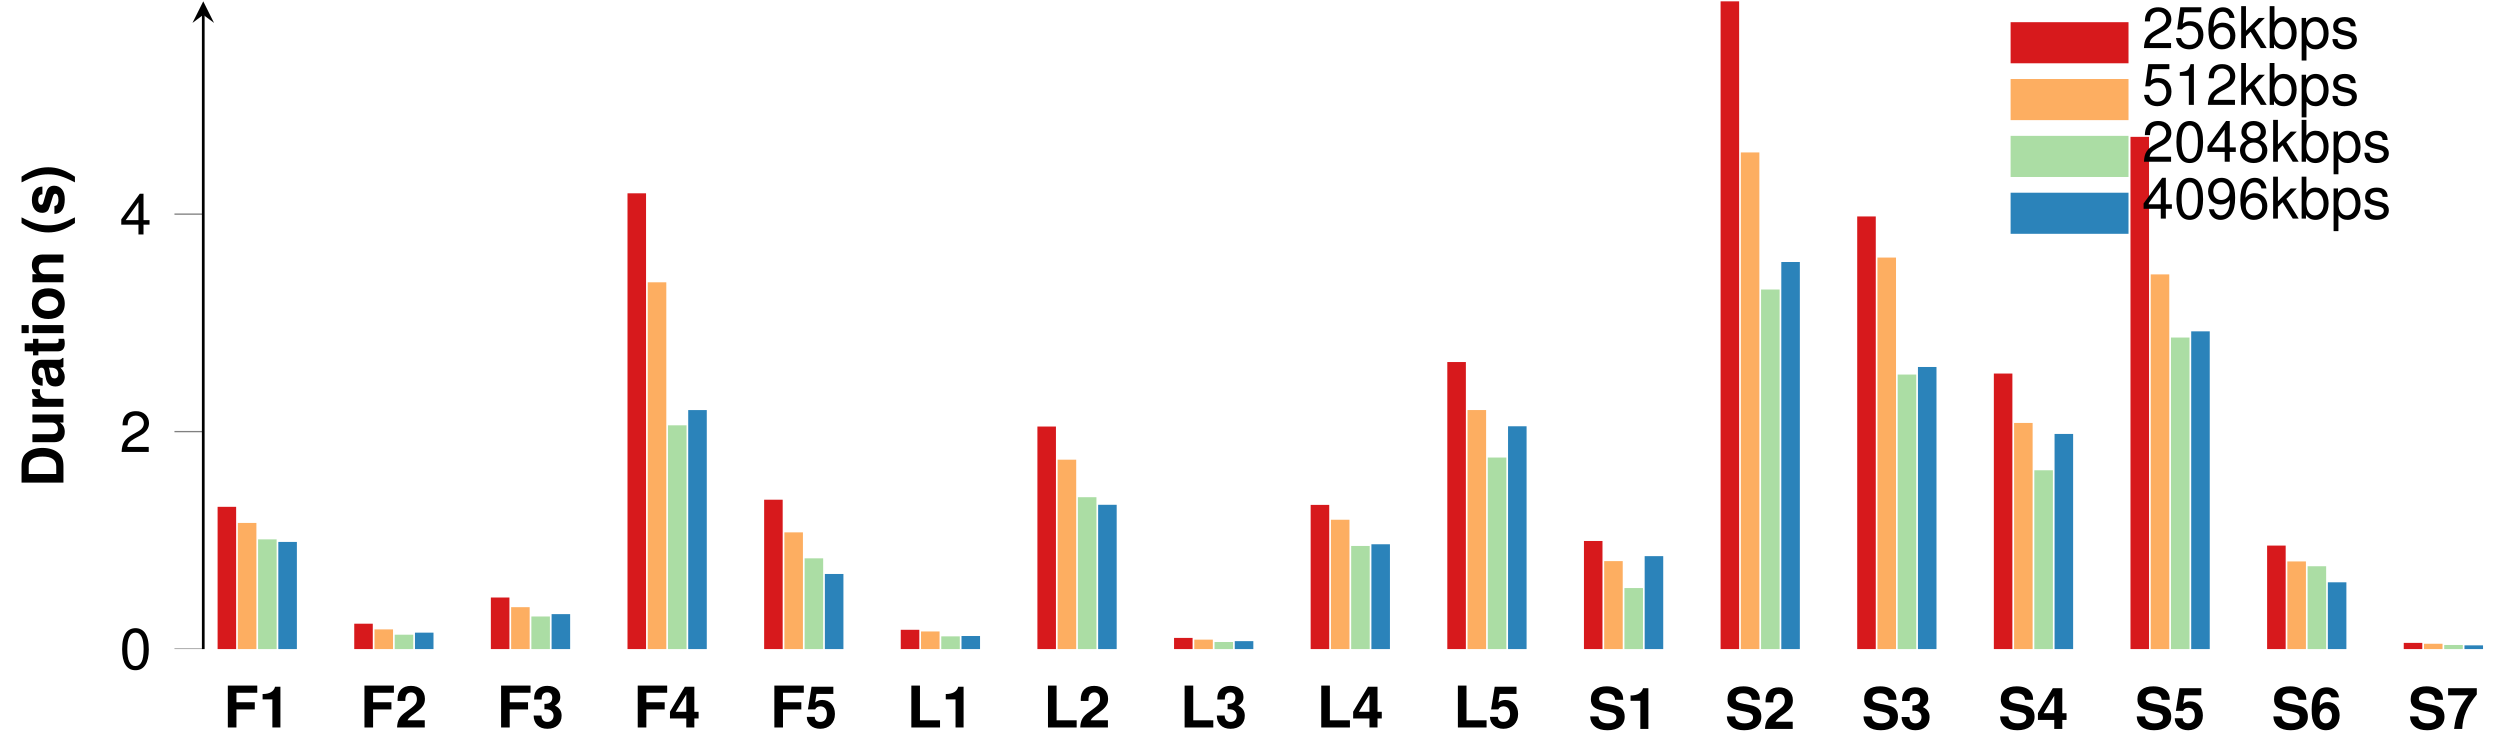
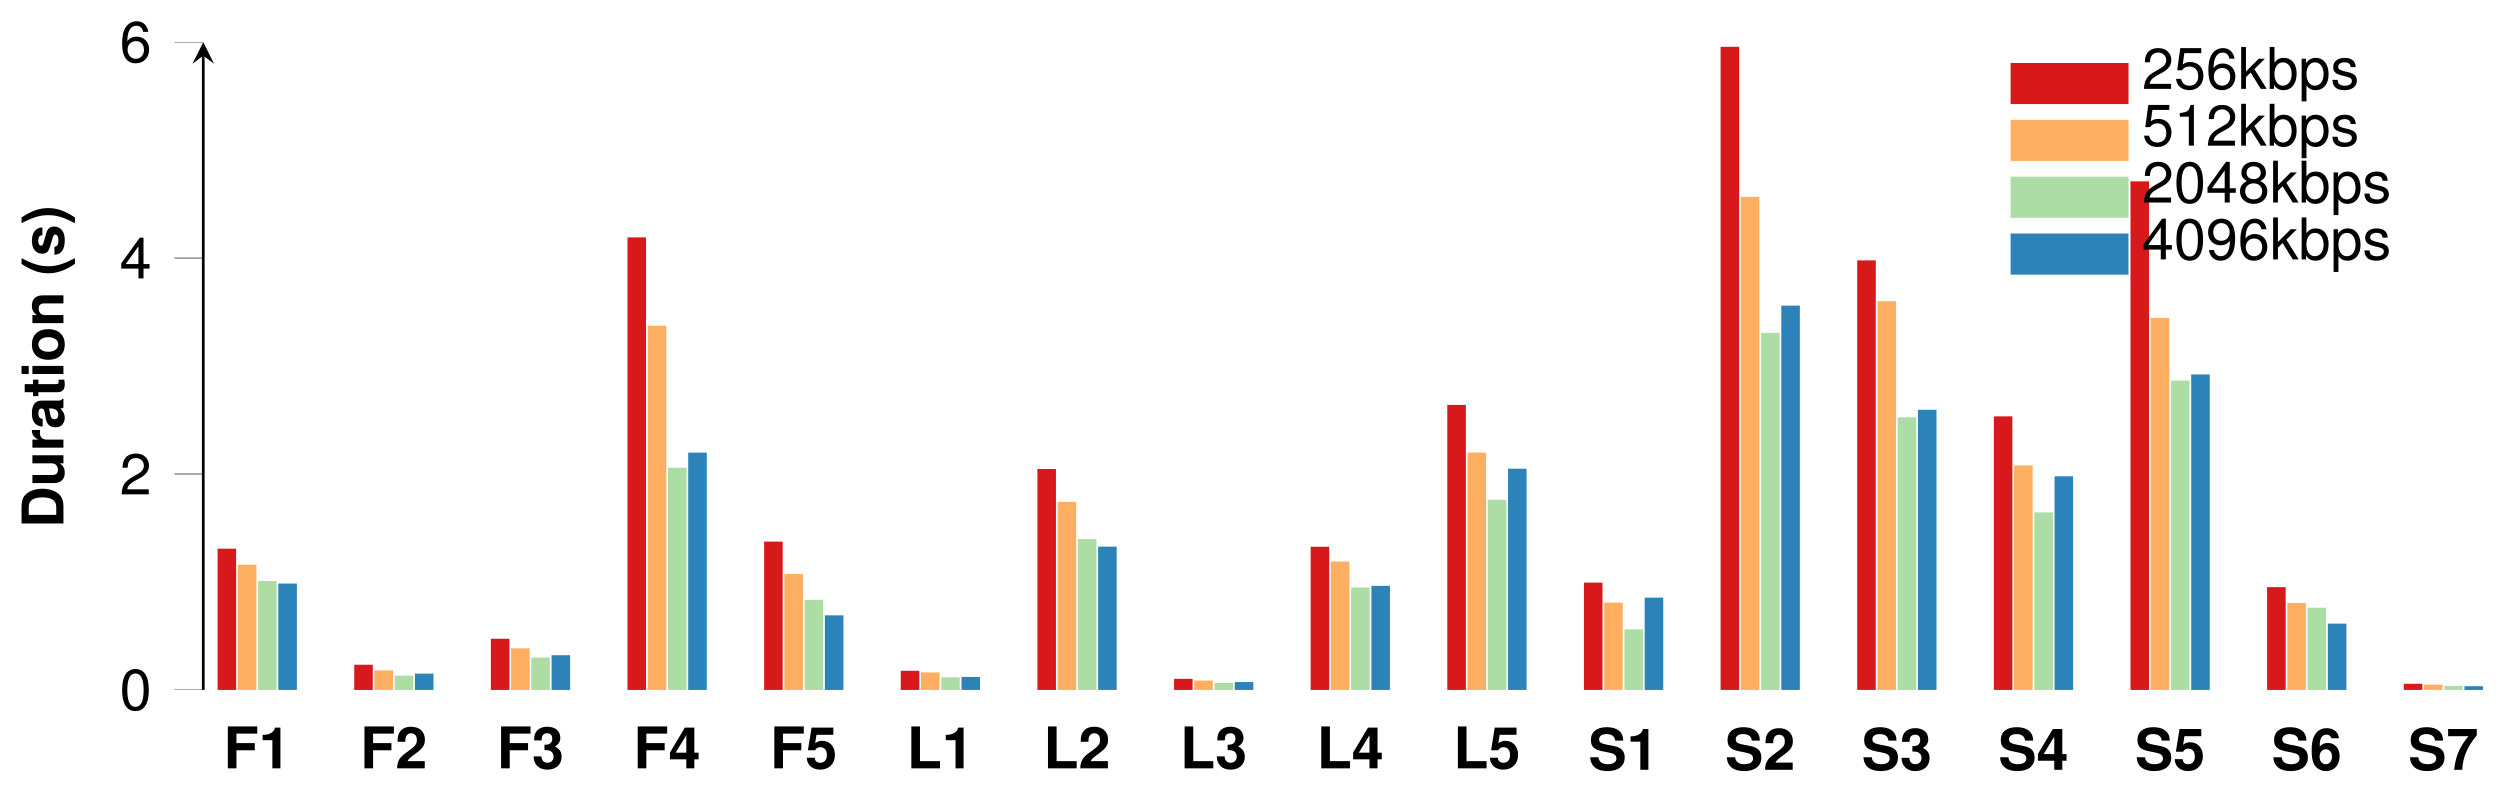
- <svg xmlns="http://www.w3.org/2000/svg" xmlns:xlink="http://www.w3.org/1999/xlink" height="110.94pt" version="1.1" viewBox="0 -110.94 369.134 110.94" width="369.134pt">
+ <svg xmlns="http://www.w3.org/2000/svg" xmlns:xlink="http://www.w3.org/1999/xlink" height="116.972pt" version="1.1" viewBox="0 -116.972 369.134 116.972" width="369.134pt">
  <defs>
    <clipPath id="clip2">
-       <path d="M-111.746 -15.101V-110.742H510.504V-15.101" />
+       <path d="M-111.746 -15.101V-110.75H510.504V-15.101" />
    </clipPath>
+     <path d="M2.334 -6.017C1.774 -6.017 1.264 -5.771 0.95 -5.355C0.56 -4.829 0.365 -4.022 0.365 -2.911C0.365 -0.883 1.044 0.195 2.334 0.195C3.607 0.195 4.303 -0.883 4.303 -2.86C4.303 -4.031 4.116 -4.812 3.717 -5.355C3.403 -5.779 2.902 -6.017 2.334 -6.017ZM2.334 -5.355C3.14 -5.355 3.539 -4.54 3.539 -2.928C3.539 -1.222 3.148 -0.424 2.317 -0.424C1.528 -0.424 1.129 -1.256 1.129 -2.902S1.528 -5.355 2.334 -5.355Z" id="g3-48" />
+     <path d="M2.198 -4.286V0H2.945V-6.017H2.453C2.189 -5.092 2.02 -4.964 0.866 -4.82V-4.286H2.198Z" id="g3-49" />
+     <path d="M4.294 -0.738H1.129C1.205 -1.23 1.477 -1.544 2.215 -1.977L3.064 -2.436C3.904 -2.894 4.336 -3.513 4.336 -4.252C4.336 -4.752 4.133 -5.219 3.776 -5.541S2.979 -6.017 2.41 -6.017C1.646 -6.017 1.078 -5.745 0.747 -5.236C0.535 -4.914 0.441 -4.54 0.424 -3.929H1.171C1.197 -4.336 1.247 -4.583 1.349 -4.778C1.544 -5.143 1.935 -5.363 2.385 -5.363C3.064 -5.363 3.573 -4.88 3.573 -4.235C3.573 -3.759 3.293 -3.352 2.758 -3.047L1.977 -2.605C0.721 -1.892 0.356 -1.324 0.289 0H4.294V-0.738Z" id="g3-50" />
+     <path d="M2.775 -1.443V0H3.522V-1.443H4.413V-2.113H3.522V-6.017H2.97L0.238 -2.232V-1.443H2.775ZM2.775 -2.113H0.891L2.775 -4.744V-2.113Z" id="g3-52" />
+     <path d="M4.039 -6.017H0.933L0.484 -2.741H1.171C1.519 -3.157 1.808 -3.301 2.274 -3.301C3.08 -3.301 3.59 -2.75 3.59 -1.858C3.59 -0.993 3.089 -0.467 2.274 -0.467C1.621 -0.467 1.222 -0.798 1.044 -1.477H0.297C0.399 -0.984 0.484 -0.747 0.662 -0.526C1.001 -0.068 1.612 0.195 2.291 0.195C3.505 0.195 4.353 -0.687 4.353 -1.96C4.353 -3.148 3.564 -3.963 2.41 -3.963C1.986 -3.963 1.646 -3.853 1.298 -3.598L1.536 -5.278H4.039V-6.017Z" id="g3-53" />
+     <path d="M4.226 -4.447C4.082 -5.431 3.437 -6.017 2.52 -6.017C1.858 -6.017 1.264 -5.694 0.908 -5.16C0.535 -4.574 0.365 -3.836 0.365 -2.741C0.365 -1.731 0.518 -1.086 0.874 -0.552C1.197 -0.068 1.723 0.195 2.385 0.195C3.53 0.195 4.353 -0.653 4.353 -1.833C4.353 -2.953 3.59 -3.742 2.512 -3.742C1.918 -3.742 1.451 -3.513 1.129 -3.072C1.137 -4.54 1.612 -5.355 2.469 -5.355C2.996 -5.355 3.361 -5.024 3.479 -4.447H4.226ZM2.419 -3.08C3.14 -3.08 3.59 -2.58 3.59 -1.774C3.59 -1.018 3.08 -0.467 2.393 -0.467C1.697 -0.467 1.171 -1.044 1.171 -1.816C1.171 -2.563 1.68 -3.08 2.419 -3.08Z" id="g3-54" />
+     <path d="M3.318 -3.165C3.938 -3.539 4.141 -3.844 4.141 -4.413C4.141 -5.355 3.403 -6.017 2.334 -6.017C1.273 -6.017 0.526 -5.355 0.526 -4.413C0.526 -3.853 0.73 -3.547 1.341 -3.165C0.653 -2.834 0.314 -2.334 0.314 -1.672C0.314 -0.569 1.146 0.195 2.334 0.195S4.353 -0.569 4.353 -1.663C4.353 -2.334 4.014 -2.834 3.318 -3.165ZM2.334 -5.355C2.97 -5.355 3.378 -4.981 3.378 -4.396C3.378 -3.836 2.962 -3.462 2.334 -3.462S1.29 -3.836 1.29 -4.404C1.29 -4.981 1.706 -5.355 2.334 -5.355ZM2.334 -2.834C3.08 -2.834 3.59 -2.359 3.59 -1.655C3.59 -0.942 3.08 -0.467 2.317 -0.467C1.587 -0.467 1.078 -0.95 1.078 -1.655S1.587 -2.834 2.334 -2.834Z" id="g3-56" />
+     <path d="M0.45 -1.375C0.594 -0.39 1.239 0.195 2.155 0.195C2.817 0.195 3.42 -0.127 3.768 -0.662C4.15 -1.247 4.319 -1.986 4.319 -3.08C4.319 -4.09 4.167 -4.735 3.81 -5.27C3.479 -5.754 2.953 -6.017 2.291 -6.017C1.146 -6.017 0.322 -5.168 0.322 -3.989C0.322 -2.868 1.086 -2.079 2.172 -2.079C2.741 -2.079 3.157 -2.283 3.547 -2.75C3.539 -1.281 3.064 -0.467 2.206 -0.467C1.68 -0.467 1.315 -0.798 1.197 -1.375H0.45ZM2.283 -5.363C2.979 -5.363 3.505 -4.786 3.505 -4.005C3.505 -3.267 2.987 -2.741 2.257 -2.741C1.536 -2.741 1.086 -3.242 1.086 -4.048C1.086 -4.812 1.595 -5.363 2.283 -5.363Z" id="g3-57" />
+     <path d="M0.458 -6.186V0H1.095V-0.569C1.434 -0.051 1.884 0.195 2.503 0.195C3.675 0.195 4.438 -0.764 4.438 -2.24C4.438 -3.683 3.708 -4.574 2.537 -4.574C1.926 -4.574 1.494 -4.345 1.163 -3.844V-6.186H0.458ZM2.402 -3.912C3.191 -3.912 3.7 -3.225 3.7 -2.164C3.7 -1.154 3.174 -0.467 2.402 -0.467C1.655 -0.467 1.163 -1.146 1.163 -2.189S1.655 -3.912 2.402 -3.912Z" id="g3-98" />
+     <path d="M1.197 -6.186H0.492V0H1.197V-1.731L1.884 -2.41L3.386 0H4.26L2.444 -2.911L3.989 -4.447H3.08L1.197 -2.563V-6.186Z" id="g3-107" />
+     <path d="M0.458 1.85H1.171V-0.467C1.544 -0.008 1.96 0.195 2.537 0.195C3.683 0.195 4.438 -0.73 4.438 -2.147C4.438 -3.641 3.708 -4.574 2.529 -4.574C1.926 -4.574 1.443 -4.303 1.112 -3.776V-4.447H0.458V1.85ZM2.41 -3.912C3.191 -3.912 3.7 -3.225 3.7 -2.164C3.7 -1.154 3.182 -0.467 2.41 -0.467C1.663 -0.467 1.171 -1.146 1.171 -2.189S1.663 -3.912 2.41 -3.912Z" id="g3-112" />
+     <path d="M3.717 -3.208C3.708 -4.082 3.131 -4.574 2.105 -4.574C1.069 -4.574 0.399 -4.039 0.399 -3.216C0.399 -2.52 0.755 -2.189 1.808 -1.935L2.469 -1.774C2.962 -1.655 3.157 -1.477 3.157 -1.154C3.157 -0.738 2.741 -0.458 2.122 -0.458C1.74 -0.458 1.417 -0.569 1.239 -0.755C1.129 -0.883 1.078 -1.01 1.035 -1.324H0.289C0.322 -0.297 0.9 0.195 2.062 0.195C3.182 0.195 3.895 -0.356 3.895 -1.214C3.895 -1.875 3.522 -2.24 2.639 -2.453L1.96 -2.614C1.383 -2.75 1.137 -2.936 1.137 -3.25C1.137 -3.658 1.502 -3.921 2.079 -3.921C2.648 -3.921 2.953 -3.675 2.97 -3.208H3.717Z" id="g3-115" />
    <path d="M1.723 -6.186C0.747 -4.718 0.339 -3.547 0.339 -2.249C0.339 -0.942 0.747 0.229 1.723 1.697H2.571C1.672 -0.051 1.383 -1.001 1.383 -2.249C1.383 -3.488 1.672 -4.455 2.571 -6.186H1.723Z" id="g1-40" />
    <path d="M1.035 1.697C2.011 0.229 2.419 -0.942 2.419 -2.24C2.419 -3.547 2.011 -4.718 1.035 -6.186H0.187C1.086 -4.438 1.375 -3.488 1.375 -2.24C1.375 -1.001 1.086 -0.034 0.187 1.697H1.035Z" id="g1-41" />
    <path d="M2.02 -4.15V0H3.208V-6.017H2.419C2.232 -5.304 1.612 -4.939 0.577 -4.939V-4.15H2.02Z" id="g1-49" />
    <path d="M4.345 -1.061H1.799C1.952 -1.383 2.139 -1.553 3.021 -2.198C4.065 -2.962 4.37 -3.42 4.37 -4.235C4.37 -5.397 3.573 -6.144 2.308 -6.144C1.061 -6.144 0.331 -5.406 0.331 -4.133C0.331 -4.082 0.331 -4.014 0.339 -3.921H1.477V-4.116C1.477 -4.786 1.791 -5.177 2.334 -5.177C2.86 -5.177 3.182 -4.812 3.182 -4.209C3.182 -3.547 2.97 -3.284 1.646 -2.342C0.628 -1.646 0.314 -1.112 0.255 0H4.345V-1.061Z" id="g1-50" />
    <path d="M1.842 -2.69C2.257 -2.69 2.334 -2.682 2.537 -2.631C2.936 -2.52 3.191 -2.172 3.191 -1.731C3.191 -1.205 2.817 -0.823 2.3 -0.823C1.74 -0.823 1.434 -1.146 1.4 -1.765H0.246C0.255 -0.56 1.044 0.195 2.274 0.195C3.556 0.195 4.379 -0.56 4.379 -1.731C4.379 -2.436 4.073 -2.894 3.394 -3.225C3.955 -3.573 4.184 -3.955 4.184 -4.506C4.184 -5.508 3.437 -6.144 2.274 -6.144C1.587 -6.144 1.01 -5.906 0.67 -5.465C0.433 -5.168 0.322 -4.761 0.322 -4.226V-4.124H1.426C1.434 -4.447 1.46 -4.608 1.519 -4.761C1.629 -5.024 1.901 -5.185 2.249 -5.185C2.724 -5.185 2.996 -4.897 2.996 -4.396C2.996 -3.793 2.648 -3.488 1.943 -3.488H1.842V-2.69Z" id="g1-51" />
    <path d="M4.43 -2.317H3.802V-6.017H2.402L0.204 -2.334V-1.332H2.614V0H3.802V-1.332H4.43V-2.317ZM2.614 -2.317H1.044L2.614 -4.888V-2.317Z" id="g1-52" />
    <path d="M4.15 -6.017H0.933L0.399 -2.665H1.468C1.595 -2.962 1.867 -3.123 2.232 -3.123C2.834 -3.123 3.199 -2.69 3.199 -1.96C3.199 -1.256 2.826 -0.823 2.232 -0.823C1.714 -0.823 1.426 -1.086 1.4 -1.57H0.229C0.246 -0.518 1.044 0.195 2.215 0.195C3.505 0.195 4.387 -0.687 4.387 -1.986C4.387 -3.216 3.624 -4.065 2.512 -4.065C2.113 -4.065 1.816 -3.963 1.468 -3.7L1.663 -4.956H4.15V-6.017Z" id="g1-53" />
    <path d="M4.303 -4.65C4.243 -5.041 4.167 -5.236 4.014 -5.457C3.7 -5.889 3.148 -6.144 2.495 -6.144C1.748 -6.144 1.137 -5.813 0.772 -5.211C0.416 -4.625 0.272 -3.955 0.272 -2.86C0.272 -1.825 0.399 -1.18 0.704 -0.696C1.052 -0.136 1.68 0.195 2.393 0.195C3.59 0.195 4.404 -0.704 4.404 -2.011C4.404 -3.165 3.692 -3.963 2.656 -3.963C2.164 -3.963 1.833 -3.819 1.46 -3.428C1.485 -4.065 1.485 -4.065 1.536 -4.319C1.646 -4.863 1.986 -5.185 2.461 -5.185C2.843 -5.185 3.047 -5.032 3.199 -4.65H4.303ZM2.368 -3.03C2.919 -3.03 3.276 -2.597 3.276 -1.935C3.276 -1.29 2.885 -0.823 2.359 -0.823C1.816 -0.823 1.443 -1.273 1.443 -1.909C1.443 -2.571 1.816 -3.03 2.368 -3.03Z" id="g1-54" />
    <path d="M4.481 -6.017H0.246V-4.956H3.242C2.877 -4.566 2.155 -3.471 1.918 -2.945C1.502 -2.071 1.29 -1.281 1.129 0H2.325C2.436 -1.901 3.055 -3.361 4.481 -5.083V-6.017Z" id="g1-55" />
    <path d="M0.653 0H3.072C4.014 0 4.608 -0.221 5.024 -0.721C5.516 -1.298 5.779 -2.139 5.779 -3.097C5.779 -4.048 5.516 -4.888 5.024 -5.474C4.608 -5.974 4.022 -6.186 3.072 -6.186H0.653V0ZM1.926 -1.061V-5.126H3.072C4.031 -5.126 4.506 -4.455 4.506 -3.089C4.506 -1.731 4.031 -1.061 3.072 -1.061H1.926Z" id="g1-68" />
    <path d="M1.901 -2.665H4.608V-3.725H1.901V-5.126H4.973V-6.186H0.628V0H1.901V-2.665Z" id="g1-70" />
    <path d="M1.952 -6.186H0.679V0H4.914V-1.061H1.952V-6.186Z" id="g1-76" />
    <path d="M5.151 -4.303C5.151 -4.871 5.024 -5.244 4.718 -5.584C4.303 -6.042 3.615 -6.288 2.724 -6.288C1.239 -6.288 0.382 -5.592 0.382 -4.387C0.382 -3.428 0.866 -2.962 2.122 -2.724L2.987 -2.554C3.836 -2.393 4.15 -2.155 4.15 -1.655C4.15 -1.137 3.675 -0.823 2.902 -0.823C2.037 -0.823 1.553 -1.188 1.511 -1.85H0.272C0.348 -0.526 1.256 0.195 2.834 0.195C4.43 0.195 5.372 -0.552 5.372 -1.808C5.372 -2.783 4.88 -3.293 3.734 -3.513L2.767 -3.7C1.858 -3.878 1.595 -4.056 1.595 -4.506C1.595 -4.973 2.011 -5.27 2.665 -5.27C3.471 -5.27 3.921 -4.93 3.963 -4.303H5.151Z" id="g1-83" />
    <path d="M4.447 -0.144C4.235 -0.339 4.175 -0.467 4.175 -0.704V-3.25C4.175 -4.184 3.539 -4.659 2.3 -4.659S0.416 -4.133 0.339 -3.072H1.485C1.544 -3.547 1.74 -3.7 2.325 -3.7C2.783 -3.7 3.013 -3.547 3.013 -3.242C3.013 -3.089 2.936 -2.953 2.809 -2.885C2.648 -2.8 2.648 -2.8 2.062 -2.707L1.587 -2.622C0.679 -2.469 0.238 -2.003 0.238 -1.18C0.238 -0.789 0.348 -0.467 0.56 -0.238C0.823 0.034 1.222 0.195 1.629 0.195C2.139 0.195 2.605 -0.025 3.021 -0.458C3.021 -0.221 3.047 -0.136 3.157 0H4.447V-0.144ZM3.013 -1.842C3.013 -1.154 2.673 -0.764 2.071 -0.764C1.672 -0.764 1.426 -0.976 1.426 -1.315C1.426 -1.672 1.612 -1.842 2.105 -1.943L2.512 -2.02C2.826 -2.079 2.877 -2.096 3.013 -2.164V-1.842Z" id="g1-97" />
    <path d="M1.757 -4.583H0.569V0H1.757V-4.583ZM1.757 -6.186H0.569V-5.126H1.757V-6.186Z" id="g1-105" />
    <path d="M0.535 -4.583V0H1.723V-2.75C1.723 -3.293 2.105 -3.649 2.682 -3.649C3.191 -3.649 3.445 -3.369 3.445 -2.826V0H4.633V-3.072C4.633 -4.082 4.073 -4.659 3.097 -4.659C2.478 -4.659 2.062 -4.43 1.723 -3.921V-4.583H0.535Z" id="g1-110" />
    <path d="M2.554 -4.659C1.154 -4.659 0.297 -3.734 0.297 -2.232C0.297 -0.721 1.154 0.195 2.563 0.195C3.955 0.195 4.829 -0.73 4.829 -2.198C4.829 -3.751 3.989 -4.659 2.554 -4.659ZM2.563 -3.7C3.216 -3.7 3.641 -3.114 3.641 -2.215C3.641 -1.358 3.199 -0.764 2.563 -0.764C1.918 -0.764 1.485 -1.358 1.485 -2.232S1.918 -3.7 2.563 -3.7Z" id="g1-111" />
    <path d="M0.535 -4.583V0H1.723V-2.436C1.723 -3.131 2.071 -3.479 2.767 -3.479C2.894 -3.479 2.979 -3.471 3.14 -3.445V-4.65C3.072 -4.659 3.03 -4.659 2.996 -4.659C2.453 -4.659 1.977 -4.303 1.723 -3.683V-4.583H0.535Z" id="g1-114" />
    <path d="M4.286 -3.106C4.269 -4.073 3.522 -4.659 2.291 -4.659C1.129 -4.659 0.407 -4.073 0.407 -3.131C0.407 -2.826 0.501 -2.563 0.662 -2.385C0.823 -2.223 0.967 -2.147 1.409 -2.003L2.826 -1.561C3.123 -1.468 3.225 -1.375 3.225 -1.188C3.225 -0.908 2.894 -0.738 2.342 -0.738C2.037 -0.738 1.791 -0.798 1.638 -0.9C1.511 -0.993 1.46 -1.086 1.409 -1.332H0.246C0.28 -0.331 1.018 0.195 2.41 0.195C3.047 0.195 3.53 0.059 3.87 -0.212S4.413 -0.908 4.413 -1.358C4.413 -1.952 4.116 -2.334 3.513 -2.512L2.011 -2.945C1.68 -3.047 1.595 -3.114 1.595 -3.301C1.595 -3.556 1.867 -3.725 2.283 -3.725C2.851 -3.725 3.131 -3.522 3.14 -3.106H4.286Z" id="g1-115" />
    <path d="M2.554 -4.489H1.892V-5.72H0.704V-4.489H0.119V-3.7H0.704V-0.883C0.704 -0.161 1.086 0.195 1.867 0.195C2.13 0.195 2.342 0.17 2.554 0.102V-0.73C2.436 -0.713 2.368 -0.704 2.283 -0.704C1.969 -0.704 1.892 -0.798 1.892 -1.205V-3.7H2.554V-4.489Z" id="g1-116" />
    <path d="M4.591 0V-4.583H3.403V-1.714C3.403 -1.171 3.021 -0.815 2.444 -0.815C1.935 -0.815 1.68 -1.086 1.68 -1.638V-4.583H0.492V-1.392C0.492 -0.382 1.052 0.195 2.028 0.195C2.648 0.195 3.064 -0.034 3.403 -0.543V0H4.591Z" id="g1-117" />
-     <path d="M2.334 -6.017C1.774 -6.017 1.264 -5.771 0.95 -5.355C0.56 -4.829 0.365 -4.022 0.365 -2.911C0.365 -0.883 1.044 0.195 2.334 0.195C3.607 0.195 4.303 -0.883 4.303 -2.86C4.303 -4.031 4.116 -4.812 3.717 -5.355C3.403 -5.779 2.902 -6.017 2.334 -6.017ZM2.334 -5.355C3.14 -5.355 3.539 -4.54 3.539 -2.928C3.539 -1.222 3.148 -0.424 2.317 -0.424C1.528 -0.424 1.129 -1.256 1.129 -2.902S1.528 -5.355 2.334 -5.355Z" id="g3-48" />
-     <path d="M2.198 -4.286V0H2.945V-6.017H2.453C2.189 -5.092 2.02 -4.964 0.866 -4.82V-4.286H2.198Z" id="g3-49" />
-     <path d="M4.294 -0.738H1.129C1.205 -1.23 1.477 -1.544 2.215 -1.977L3.064 -2.436C3.904 -2.894 4.336 -3.513 4.336 -4.252C4.336 -4.752 4.133 -5.219 3.776 -5.541S2.979 -6.017 2.41 -6.017C1.646 -6.017 1.078 -5.745 0.747 -5.236C0.535 -4.914 0.441 -4.54 0.424 -3.929H1.171C1.197 -4.336 1.247 -4.583 1.349 -4.778C1.544 -5.143 1.935 -5.363 2.385 -5.363C3.064 -5.363 3.573 -4.88 3.573 -4.235C3.573 -3.759 3.293 -3.352 2.758 -3.047L1.977 -2.605C0.721 -1.892 0.356 -1.324 0.289 0H4.294V-0.738Z" id="g3-50" />
-     <path d="M2.775 -1.443V0H3.522V-1.443H4.413V-2.113H3.522V-6.017H2.97L0.238 -2.232V-1.443H2.775ZM2.775 -2.113H0.891L2.775 -4.744V-2.113Z" id="g3-52" />
-     <path d="M4.039 -6.017H0.933L0.484 -2.741H1.171C1.519 -3.157 1.808 -3.301 2.274 -3.301C3.08 -3.301 3.59 -2.75 3.59 -1.858C3.59 -0.993 3.089 -0.467 2.274 -0.467C1.621 -0.467 1.222 -0.798 1.044 -1.477H0.297C0.399 -0.984 0.484 -0.747 0.662 -0.526C1.001 -0.068 1.612 0.195 2.291 0.195C3.505 0.195 4.353 -0.687 4.353 -1.96C4.353 -3.148 3.564 -3.963 2.41 -3.963C1.986 -3.963 1.646 -3.853 1.298 -3.598L1.536 -5.278H4.039V-6.017Z" id="g3-53" />
-     <path d="M4.226 -4.447C4.082 -5.431 3.437 -6.017 2.52 -6.017C1.858 -6.017 1.264 -5.694 0.908 -5.16C0.535 -4.574 0.365 -3.836 0.365 -2.741C0.365 -1.731 0.518 -1.086 0.874 -0.552C1.197 -0.068 1.723 0.195 2.385 0.195C3.53 0.195 4.353 -0.653 4.353 -1.833C4.353 -2.953 3.59 -3.742 2.512 -3.742C1.918 -3.742 1.451 -3.513 1.129 -3.072C1.137 -4.54 1.612 -5.355 2.469 -5.355C2.996 -5.355 3.361 -5.024 3.479 -4.447H4.226ZM2.419 -3.08C3.14 -3.08 3.59 -2.58 3.59 -1.774C3.59 -1.018 3.08 -0.467 2.393 -0.467C1.697 -0.467 1.171 -1.044 1.171 -1.816C1.171 -2.563 1.68 -3.08 2.419 -3.08Z" id="g3-54" />
-     <path d="M3.318 -3.165C3.938 -3.539 4.141 -3.844 4.141 -4.413C4.141 -5.355 3.403 -6.017 2.334 -6.017C1.273 -6.017 0.526 -5.355 0.526 -4.413C0.526 -3.853 0.73 -3.547 1.341 -3.165C0.653 -2.834 0.314 -2.334 0.314 -1.672C0.314 -0.569 1.146 0.195 2.334 0.195S4.353 -0.569 4.353 -1.663C4.353 -2.334 4.014 -2.834 3.318 -3.165ZM2.334 -5.355C2.97 -5.355 3.378 -4.981 3.378 -4.396C3.378 -3.836 2.962 -3.462 2.334 -3.462S1.29 -3.836 1.29 -4.404C1.29 -4.981 1.706 -5.355 2.334 -5.355ZM2.334 -2.834C3.08 -2.834 3.59 -2.359 3.59 -1.655C3.59 -0.942 3.08 -0.467 2.317 -0.467C1.587 -0.467 1.078 -0.95 1.078 -1.655S1.587 -2.834 2.334 -2.834Z" id="g3-56" />
-     <path d="M0.45 -1.375C0.594 -0.39 1.239 0.195 2.155 0.195C2.817 0.195 3.42 -0.127 3.768 -0.662C4.15 -1.247 4.319 -1.986 4.319 -3.08C4.319 -4.09 4.167 -4.735 3.81 -5.27C3.479 -5.754 2.953 -6.017 2.291 -6.017C1.146 -6.017 0.322 -5.168 0.322 -3.989C0.322 -2.868 1.086 -2.079 2.172 -2.079C2.741 -2.079 3.157 -2.283 3.547 -2.75C3.539 -1.281 3.064 -0.467 2.206 -0.467C1.68 -0.467 1.315 -0.798 1.197 -1.375H0.45ZM2.283 -5.363C2.979 -5.363 3.505 -4.786 3.505 -4.005C3.505 -3.267 2.987 -2.741 2.257 -2.741C1.536 -2.741 1.086 -3.242 1.086 -4.048C1.086 -4.812 1.595 -5.363 2.283 -5.363Z" id="g3-57" />
-     <path d="M0.458 -6.186V0H1.095V-0.569C1.434 -0.051 1.884 0.195 2.503 0.195C3.675 0.195 4.438 -0.764 4.438 -2.24C4.438 -3.683 3.708 -4.574 2.537 -4.574C1.926 -4.574 1.494 -4.345 1.163 -3.844V-6.186H0.458ZM2.402 -3.912C3.191 -3.912 3.7 -3.225 3.7 -2.164C3.7 -1.154 3.174 -0.467 2.402 -0.467C1.655 -0.467 1.163 -1.146 1.163 -2.189S1.655 -3.912 2.402 -3.912Z" id="g3-98" />
-     <path d="M1.197 -6.186H0.492V0H1.197V-1.731L1.884 -2.41L3.386 0H4.26L2.444 -2.911L3.989 -4.447H3.08L1.197 -2.563V-6.186Z" id="g3-107" />
-     <path d="M0.458 1.85H1.171V-0.467C1.544 -0.008 1.96 0.195 2.537 0.195C3.683 0.195 4.438 -0.73 4.438 -2.147C4.438 -3.641 3.708 -4.574 2.529 -4.574C1.926 -4.574 1.443 -4.303 1.112 -3.776V-4.447H0.458V1.85ZM2.41 -3.912C3.191 -3.912 3.7 -3.225 3.7 -2.164C3.7 -1.154 3.182 -0.467 2.41 -0.467C1.663 -0.467 1.171 -1.146 1.171 -2.189S1.663 -3.912 2.41 -3.912Z" id="g3-112" />
-     <path d="M3.717 -3.208C3.708 -4.082 3.131 -4.574 2.105 -4.574C1.069 -4.574 0.399 -4.039 0.399 -3.216C0.399 -2.52 0.755 -2.189 1.808 -1.935L2.469 -1.774C2.962 -1.655 3.157 -1.477 3.157 -1.154C3.157 -0.738 2.741 -0.458 2.122 -0.458C1.74 -0.458 1.417 -0.569 1.239 -0.755C1.129 -0.883 1.078 -1.01 1.035 -1.324H0.289C0.322 -0.297 0.9 0.195 2.062 0.195C3.182 0.195 3.895 -0.356 3.895 -1.214C3.895 -1.875 3.522 -2.24 2.639 -2.453L1.96 -2.614C1.383 -2.75 1.137 -2.936 1.137 -3.25C1.137 -3.658 1.502 -3.921 2.079 -3.921C2.648 -3.921 2.953 -3.675 2.97 -3.208H3.717Z" id="g3-115" />
  </defs>
  <g id="page1">
-     <path d="M32.129 -15.102H34.867V-36.105H32.129ZM52.305 -15.102H55.043V-18.848H52.305ZM72.477 -15.102H75.219V-22.715H72.477ZM92.652 -15.102H95.391V-82.398H92.652ZM112.828 -15.102H115.566V-37.156H112.828ZM133 -15.102H135.742V-17.949H133ZM153.176 -15.102H155.914V-47.961H153.176ZM173.352 -15.102H176.09V-16.75H173.352ZM193.523 -15.102H196.266V-36.391H193.523ZM213.699 -15.102H216.441V-57.484H213.699ZM233.875 -15.102H236.613V-31.063H233.875ZM254.051 -15.102H256.789V-110.742H254.051ZM274.223 -15.102H276.965V-78.981H274.223ZM294.398 -15.102H297.137V-55.785H294.398ZM314.574 -15.102H317.312V-90.734H314.574ZM334.746 -15.102H337.488V-30.383H334.746ZM354.922 -15.102H357.66V-16.016H354.922Z" fill="#d7191c" />
-     <path d="M35.117 -15.101H37.859V-33.727H35.117ZM55.293 -15.101H58.031V-18.008H55.293ZM75.469 -15.101H78.207V-21.289H75.469ZM95.641 -15.101H98.383V-69.258H95.641ZM115.816 -15.101H118.555V-32.336H115.816ZM135.992 -15.101H138.73V-17.703H135.992ZM156.164 -15.101H158.906V-43.066H156.164ZM176.34 -15.101H179.078V-16.496H176.34ZM196.516 -15.101H199.254V-34.199H196.516ZM216.687 -15.101H219.43V-50.395H216.687ZM236.863 -15.101H239.602V-28.09H236.863ZM257.039 -15.101H259.777V-88.433H257.039ZM277.211 -15.101H279.953V-72.91H277.211ZM297.387 -15.101H300.125V-48.492H297.387ZM317.562 -15.101H320.301V-70.426H317.562ZM337.734 -15.101H340.477V-28.043H337.734ZM357.91 -15.101H360.648V-15.887H357.91Z" fill="#fdae61" />
-     <path d="M38.105 -15.101H40.848V-31.301H38.105ZM58.281 -15.101H61.02V-17.223H58.281ZM78.457 -15.101H81.195V-19.914H78.457ZM98.629 -15.101H101.371V-48.141H98.629ZM118.805 -15.101H121.543V-28.5H118.805ZM138.98 -15.101H141.719V-16.98H138.98ZM159.152 -15.101H161.894V-37.527H159.152ZM179.328 -15.101H182.066V-16.145H179.328ZM199.504 -15.101H202.242V-30.328H199.504ZM219.676 -15.101H222.418V-43.383H219.676ZM239.852 -15.101H242.59V-24.113H239.852ZM260.027 -15.101H262.766V-68.195H260.027ZM280.199 -15.101H282.941V-55.637H280.199ZM300.375 -15.101H303.117V-41.504H300.375ZM320.551 -15.101H323.289V-61.102H320.551ZM340.727 -15.101H343.465V-27.332H340.727ZM360.898 -15.101H363.641V-15.707H360.898Z" fill="#abdda4" />
-     <path d="M41.094 -15.101H43.836V-30.922H41.094ZM61.27 -15.101H64.008V-17.527H61.27ZM81.445 -15.101H84.184V-20.262H81.445ZM101.617 -15.101H104.359V-50.391H101.617ZM121.793 -15.101H124.535V-26.191H121.793ZM141.969 -15.101H144.707V-17.031H141.969ZM162.144 -15.101H164.883V-36.406H162.144ZM182.316 -15.101H185.059V-16.273H182.316ZM202.492 -15.101H205.23V-30.578H202.492ZM222.668 -15.101H225.406V-48H222.668ZM242.84 -15.101H245.582V-28.824H242.84ZM263.016 -15.101H265.754V-72.254H263.016ZM283.191 -15.101H285.93V-56.754H283.191ZM303.363 -15.101H306.105V-46.867H303.363ZM323.539 -15.101H326.277V-62.016H323.539ZM343.715 -15.101H346.453V-24.961H343.715ZM363.887 -15.101H366.629V-15.652H363.887Z" fill="#2b83ba" />
-     <path clip-path="url(#clip2)" d="M25.758 -15.101H30.012M25.758 -47.211H30.012M25.758 -79.324H30.012" fill="none" stroke="#808080" stroke-miterlimit="10.037" stroke-width="0.2" />
-     <path d="M30.012 -15.101V-108.75" fill="none" stroke="#000000" stroke-miterlimit="10.037" stroke-width="0.4" />
-     <path d="M30.012 -110.742L28.418 -107.555L30.012 -108.75L31.605 -107.555" />
-     <g transform="matrix(1 0 0 1 -34.9816 26.6821)">
+     <path d="M32.129 -15.102H34.867V-35.957H32.129ZM52.305 -15.102H55.043V-18.82H52.305ZM72.477 -15.102H75.219V-22.66H72.477ZM92.652 -15.102H95.391V-81.922H92.652ZM112.828 -15.102H115.566V-37H112.828ZM133 -15.102H135.742V-17.93H133ZM153.176 -15.102H155.914V-47.727H153.176ZM173.352 -15.102H176.09V-16.738H173.352ZM193.523 -15.102H196.266V-36.242H193.523ZM213.699 -15.102H216.441V-57.184H213.699ZM233.875 -15.102H236.613V-30.949H233.875ZM254.051 -15.102H256.789V-110.063H254.051ZM274.223 -15.102H276.965V-78.527H274.223ZM294.398 -15.102H297.137V-55.496H294.398ZM314.574 -15.102H317.312V-90.195H314.574ZM334.746 -15.102H337.488V-30.277H334.746ZM354.922 -15.102H357.66V-16.008H354.922Z" fill="#d7191c" />
+     <path d="M35.117 -15.101H37.859V-33.594H35.117ZM55.293 -15.101H58.031V-17.988H55.293ZM75.469 -15.101H78.207V-21.242H75.469ZM95.641 -15.101H98.383V-68.875H95.641ZM115.816 -15.101H118.555V-32.215H115.816ZM135.992 -15.101H138.73V-17.688H135.992ZM156.164 -15.101H158.906V-42.867H156.164ZM176.34 -15.101H179.078V-16.488H176.34ZM196.516 -15.101H199.254V-34.062H196.516ZM216.687 -15.101H219.43V-50.145H216.687ZM236.863 -15.101H239.602V-27.996H236.863ZM257.039 -15.101H259.777V-87.91H257.039ZM277.211 -15.101H279.953V-72.5H277.211ZM297.387 -15.101H300.125V-48.254H297.387ZM317.562 -15.101H320.301V-70.031H317.562ZM337.734 -15.101H340.477V-27.953H337.734ZM357.91 -15.101H360.648V-15.883H357.91Z" fill="#fdae61" />
+     <path d="M38.105 -15.101H40.848V-31.184H38.105ZM58.281 -15.101H61.02V-17.207H58.281ZM78.457 -15.101H81.195V-19.879H78.457ZM98.629 -15.101H101.371V-47.906H98.629ZM118.805 -15.101H121.543V-28.406H118.805ZM138.98 -15.101H141.719V-16.969H138.98ZM159.152 -15.101H161.894V-37.371H159.152ZM179.328 -15.101H182.066V-16.137H179.328ZM199.504 -15.101H202.242V-30.223H199.504ZM219.676 -15.101H222.418V-43.18H219.676ZM239.852 -15.101H242.59V-24.051H239.852ZM260.027 -15.101H262.766V-67.82H260.027ZM280.199 -15.101H282.941V-55.352H280.199ZM300.375 -15.101H303.117V-41.316H300.375ZM320.551 -15.101H323.289V-60.773H320.551ZM340.727 -15.101H343.465V-27.242H340.727ZM360.898 -15.101H363.641V-15.703H360.898Z" fill="#abdda4" />
+     <path d="M41.094 -15.101H43.836V-30.809H41.094ZM61.27 -15.101H64.008V-17.512H61.27ZM81.445 -15.101H84.184V-20.227H81.445ZM101.617 -15.101H104.359V-50.141H101.617ZM121.793 -15.101H124.535V-26.113H121.793ZM141.969 -15.101H144.707V-17.016H141.969ZM162.144 -15.101H164.883V-36.258H162.144ZM182.316 -15.101H185.059V-16.266H182.316ZM202.492 -15.101H205.23V-30.469H202.492ZM222.668 -15.101H225.406V-47.766H222.668ZM242.84 -15.101H245.582V-28.727H242.84ZM263.016 -15.101H265.754V-71.848H263.016ZM283.191 -15.101H285.93V-56.461H283.191ZM303.363 -15.101H306.105V-46.645H303.363ZM323.539 -15.101H326.277V-61.684H323.539ZM343.715 -15.101H346.453V-24.891H343.715ZM363.887 -15.101H366.629V-15.648H363.887Z" fill="#2b83ba" />
+     <path clip-path="url(#clip2)" d="M25.758 -15.101H30.012M25.758 -46.984H30.012M25.758 -78.867H30.012M25.758 -110.75H30.012" fill="none" stroke="#808080" stroke-miterlimit="10.037" stroke-width="0.2" />
+     <path d="M30.012 -15.101V-108.754" fill="none" stroke="#000000" stroke-miterlimit="10.037" stroke-width="0.4" />
+     <path d="M30.012 -110.75L28.418 -107.559L30.012 -108.754L31.605 -107.559" />
+     <g transform="matrix(1 0 0 1 -34.9816 26.6824)">
      <use x="67.993" xlink:href="#g1-70" y="-30.207" />
      <use x="73.178" xlink:href="#g1-49" y="-30.207" />
    </g>
-     <g transform="matrix(1 0 0 1 -14.8071 26.6821)">
+     <g transform="matrix(1 0 0 1 -14.8071 26.6824)">
      <use x="67.993" xlink:href="#g1-70" y="-30.207" />
      <use x="73.178" xlink:href="#g1-50" y="-30.207" />
    </g>
-     <g transform="matrix(1 0 0 1 5.3674 26.6821)">
+     <g transform="matrix(1 0 0 1 5.3674 26.6824)">
      <use x="67.993" xlink:href="#g1-70" y="-30.207" />
      <use x="73.178" xlink:href="#g1-51" y="-30.207" />
    </g>
-     <g transform="matrix(1 0 0 1 25.542 26.6821)">
+     <g transform="matrix(1 0 0 1 25.542 26.6824)">
      <use x="67.993" xlink:href="#g1-70" y="-30.207" />
      <use x="73.178" xlink:href="#g1-52" y="-30.207" />
    </g>
-     <g transform="matrix(1 0 0 1 45.7166 26.6821)">
+     <g transform="matrix(1 0 0 1 45.7166 26.6824)">
      <use x="67.993" xlink:href="#g1-70" y="-30.207" />
      <use x="73.178" xlink:href="#g1-53" y="-30.207" />
    </g>
-     <g transform="matrix(1 0 0 1 65.8906 26.6821)">
+     <g transform="matrix(1 0 0 1 65.8906 26.6824)">
      <use x="67.993" xlink:href="#g1-76" y="-30.207" />
      <use x="73.178" xlink:href="#g1-49" y="-30.207" />
    </g>
-     <g transform="matrix(1 0 0 1 86.0656 26.6821)">
+     <g transform="matrix(1 0 0 1 86.0656 26.6824)">
      <use x="67.993" xlink:href="#g1-76" y="-30.207" />
      <use x="73.178" xlink:href="#g1-50" y="-30.207" />
    </g>
-     <g transform="matrix(1 0 0 1 106.241 26.6821)">
+     <g transform="matrix(1 0 0 1 106.241 26.6824)">
      <use x="67.993" xlink:href="#g1-76" y="-30.207" />
      <use x="73.178" xlink:href="#g1-51" y="-30.207" />
    </g>
-     <g transform="matrix(1 0 0 1 126.415 26.6821)">
+     <g transform="matrix(1 0 0 1 126.415 26.6824)">
      <use x="67.993" xlink:href="#g1-76" y="-30.207" />
      <use x="73.178" xlink:href="#g1-52" y="-30.207" />
    </g>
-     <g transform="matrix(1 0 0 1 146.59 26.6821)">
+     <g transform="matrix(1 0 0 1 146.59 26.6824)">
      <use x="67.993" xlink:href="#g1-76" y="-30.207" />
      <use x="73.178" xlink:href="#g1-53" y="-30.207" />
    </g>
-     <g transform="matrix(1 0 0 1 166.526 26.8951)">
+     <g transform="matrix(1 0 0 1 166.526 26.8953)">
      <use x="67.993" xlink:href="#g1-83" y="-30.207" />
      <use x="73.654" xlink:href="#g1-49" y="-30.207" />
    </g>
-     <g transform="matrix(1 0 0 1 186.7 26.8951)">
+     <g transform="matrix(1 0 0 1 186.7 26.8953)">
      <use x="67.993" xlink:href="#g1-83" y="-30.207" />
      <use x="73.654" xlink:href="#g1-50" y="-30.207" />
    </g>
-     <g transform="matrix(1 0 0 1 206.875 26.8951)">
+     <g transform="matrix(1 0 0 1 206.875 26.8953)">
      <use x="67.993" xlink:href="#g1-83" y="-30.207" />
      <use x="73.654" xlink:href="#g1-51" y="-30.207" />
    </g>
-     <g transform="matrix(1 0 0 1 227.049 26.8951)">
+     <g transform="matrix(1 0 0 1 227.049 26.8953)">
      <use x="67.993" xlink:href="#g1-83" y="-30.207" />
      <use x="73.654" xlink:href="#g1-52" y="-30.207" />
    </g>
-     <g transform="matrix(1 0 0 1 247.224 26.8951)">
+     <g transform="matrix(1 0 0 1 247.224 26.8953)">
      <use x="67.993" xlink:href="#g1-83" y="-30.207" />
      <use x="73.654" xlink:href="#g1-53" y="-30.207" />
    </g>
-     <g transform="matrix(1 0 0 1 267.398 26.8951)">
+     <g transform="matrix(1 0 0 1 267.398 26.8953)">
      <use x="67.993" xlink:href="#g1-83" y="-30.207" />
      <use x="73.654" xlink:href="#g1-54" y="-30.207" />
    </g>
-     <g transform="matrix(1 0 0 1 287.573 26.8951)">
+     <g transform="matrix(1 0 0 1 287.573 26.8953)">
      <use x="67.993" xlink:href="#g1-83" y="-30.207" />
      <use x="73.654" xlink:href="#g1-55" y="-30.207" />
    </g>
-     <g transform="matrix(1 0 0 1 -50.3252 18.0338)">
+     <g transform="matrix(1 0 0 1 -50.3252 18.0339)">
      <use x="67.993" xlink:href="#g3-48" y="-30.207" />
    </g>
-     <g transform="matrix(1 0 0 1 -50.3252 -14.0056)">
+     <g transform="matrix(1 0 0 1 -50.3252 -13.7774)">
      <use x="67.993" xlink:href="#g3-50" y="-30.207" />
    </g>
-     <g transform="matrix(1 0 0 1 -50.3252 -46.1152)">
+     <g transform="matrix(1 0 0 1 -50.3252 -45.659)">
      <use x="67.993" xlink:href="#g3-52" y="-30.207" />
    </g>
-     <g transform="matrix(0 -1 1 0 39.5743 28.9684)">
+     <g transform="matrix(1 0 0 1 -50.3252 -77.611)">
+       <use x="67.993" xlink:href="#g3-54" y="-30.207" />
+     </g>
+     <g transform="matrix(0 -1 1 0 39.5746 28.965)">
      <use x="67.993" xlink:href="#g1-68" y="-30.207" />
      <use x="74.121" xlink:href="#g1-117" y="-30.207" />
      <use x="79.305" xlink:href="#g1-114" y="-30.207" />
      <use x="82.607" xlink:href="#g1-97" y="-30.207" />
      <use x="87.325" xlink:href="#g1-116" y="-30.207" />
      <use x="90.151" xlink:href="#g1-105" y="-30.207" />
      <use x="92.51" xlink:href="#g1-111" y="-30.207" />
      <use x="97.695" xlink:href="#g1-110" y="-30.207" />
      <use x="105.248" xlink:href="#g1-40" y="-30.207" />
      <use x="108.074" xlink:href="#g1-115" y="-30.207" />
      <use x="112.792" xlink:href="#g1-41" y="-30.207" />
    </g>
-     <path d="M297.074 -101.797V-107.465H314.082V-101.797ZM314.082 -107.465" fill="#d7191c" />
-     <path d="M297.074 -101.796V-107.464H314.082V-101.796ZM314.082 -107.464" fill="none" stroke="#d7191c" stroke-miterlimit="10.037" stroke-width="0.4" />
-     <g transform="matrix(1 0 0 1 230.872 -48.4599)">
+     <path d="M297.074 -101.805V-107.473H314.082V-101.805ZM314.082 -107.473" fill="#d7191c" />
+     <path d="M297.074 -101.805V-107.473H314.082V-101.805ZM314.082 -107.473" fill="none" stroke="#d7191c" stroke-miterlimit="10.037" stroke-width="0.4" />
+     <g transform="matrix(1 0 0 1 230.872 -48.4657)">
      <use x="85.4" xlink:href="#g3-50" y="-55.387" />
      <use x="90.118" xlink:href="#g3-53" y="-55.387" />
      <use x="94.837" xlink:href="#g3-54" y="-55.387" />
      <use x="99.555" xlink:href="#g3-107" y="-55.387" />
      <use x="103.798" xlink:href="#g3-98" y="-55.387" />
      <use x="108.516" xlink:href="#g3-112" y="-55.387" />
      <use x="113.234" xlink:href="#g3-115" y="-55.387" />
    </g>
-     <path d="M297.075 -93.402V-99.074H314.082V-93.402ZM314.082 -99.074" fill="#fdae61" />
-     <path d="M297.074 -93.402V-99.074H314.082V-93.402ZM314.082 -99.074" fill="none" stroke="#fdae61" stroke-miterlimit="10.037" stroke-width="0.4" />
-     <g transform="matrix(1 0 0 1 230.872 -48.4597)">
+     <path d="M297.075 -93.41V-99.078H314.082V-93.41ZM314.082 -99.078" fill="#fdae61" />
+     <path d="M297.074 -93.41V-99.078H314.082V-93.41ZM314.082 -99.078" fill="none" stroke="#fdae61" stroke-miterlimit="10.037" stroke-width="0.4" />
+     <g transform="matrix(1 0 0 1 230.872 -48.4657)">
      <use x="85.4" xlink:href="#g3-53" y="-46.994" />
      <use x="90.118" xlink:href="#g3-49" y="-46.994" />
      <use x="94.837" xlink:href="#g3-50" y="-46.994" />
      <use x="99.555" xlink:href="#g3-107" y="-46.994" />
      <use x="103.798" xlink:href="#g3-98" y="-46.994" />
      <use x="108.516" xlink:href="#g3-112" y="-46.994" />
      <use x="113.234" xlink:href="#g3-115" y="-46.994" />
    </g>
-     <path d="M297.075 -85.008V-90.68H314.082V-85.008ZM314.082 -90.68" fill="#abdda4" />
-     <path d="M297.074 -85.008V-90.68H314.082V-85.008ZM314.082 -90.68" fill="none" stroke="#abdda4" stroke-miterlimit="10.037" stroke-width="0.4" />
-     <g transform="matrix(1 0 0 1 230.872 -48.4597)">
+     <path d="M297.075 -85.016V-90.688H314.082V-85.016ZM314.082 -90.688" fill="#abdda4" />
+     <path d="M297.074 -85.016V-90.688H314.082V-85.016ZM314.082 -90.688" fill="none" stroke="#abdda4" stroke-miterlimit="10.037" stroke-width="0.4" />
+     <g transform="matrix(1 0 0 1 230.872 -48.4657)">
      <use x="85.4" xlink:href="#g3-50" y="-38.6" />
      <use x="90.118" xlink:href="#g3-48" y="-38.6" />
      <use x="94.837" xlink:href="#g3-52" y="-38.6" />
      <use x="99.555" xlink:href="#g3-56" y="-38.6" />
      <use x="104.273" xlink:href="#g3-107" y="-38.6" />
      <use x="108.516" xlink:href="#g3-98" y="-38.6" />
      <use x="113.234" xlink:href="#g3-112" y="-38.6" />
      <use x="117.953" xlink:href="#g3-115" y="-38.6" />
    </g>
-     <path d="M297.075 -76.617V-82.285H314.082V-76.617ZM314.082 -82.285" fill="#2b83ba" />
-     <path d="M297.074 -76.617V-82.285H314.082V-76.617ZM314.082 -82.285" fill="none" stroke="#2b83ba" stroke-miterlimit="10.037" stroke-width="0.4" />
-     <g transform="matrix(1 0 0 1 230.872 -48.4597)">
+     <path d="M297.075 -76.621V-82.293H314.082V-76.621ZM314.082 -82.293" fill="#2b83ba" />
+     <path d="M297.074 -76.621V-82.293H314.082V-76.621ZM314.082 -82.293" fill="none" stroke="#2b83ba" stroke-miterlimit="10.037" stroke-width="0.4" />
+     <g transform="matrix(1 0 0 1 230.872 -48.4657)">
      <use x="85.4" xlink:href="#g3-52" y="-30.207" />
      <use x="90.118" xlink:href="#g3-48" y="-30.207" />
      <use x="94.837" xlink:href="#g3-57" y="-30.207" />
      <use x="99.555" xlink:href="#g3-54" y="-30.207" />
      <use x="104.273" xlink:href="#g3-107" y="-30.207" />
      <use x="108.516" xlink:href="#g3-98" y="-30.207" />
      <use x="113.234" xlink:href="#g3-112" y="-30.207" />
      <use x="117.953" xlink:href="#g3-115" y="-30.207" />
    </g>
  </g>
</svg>
